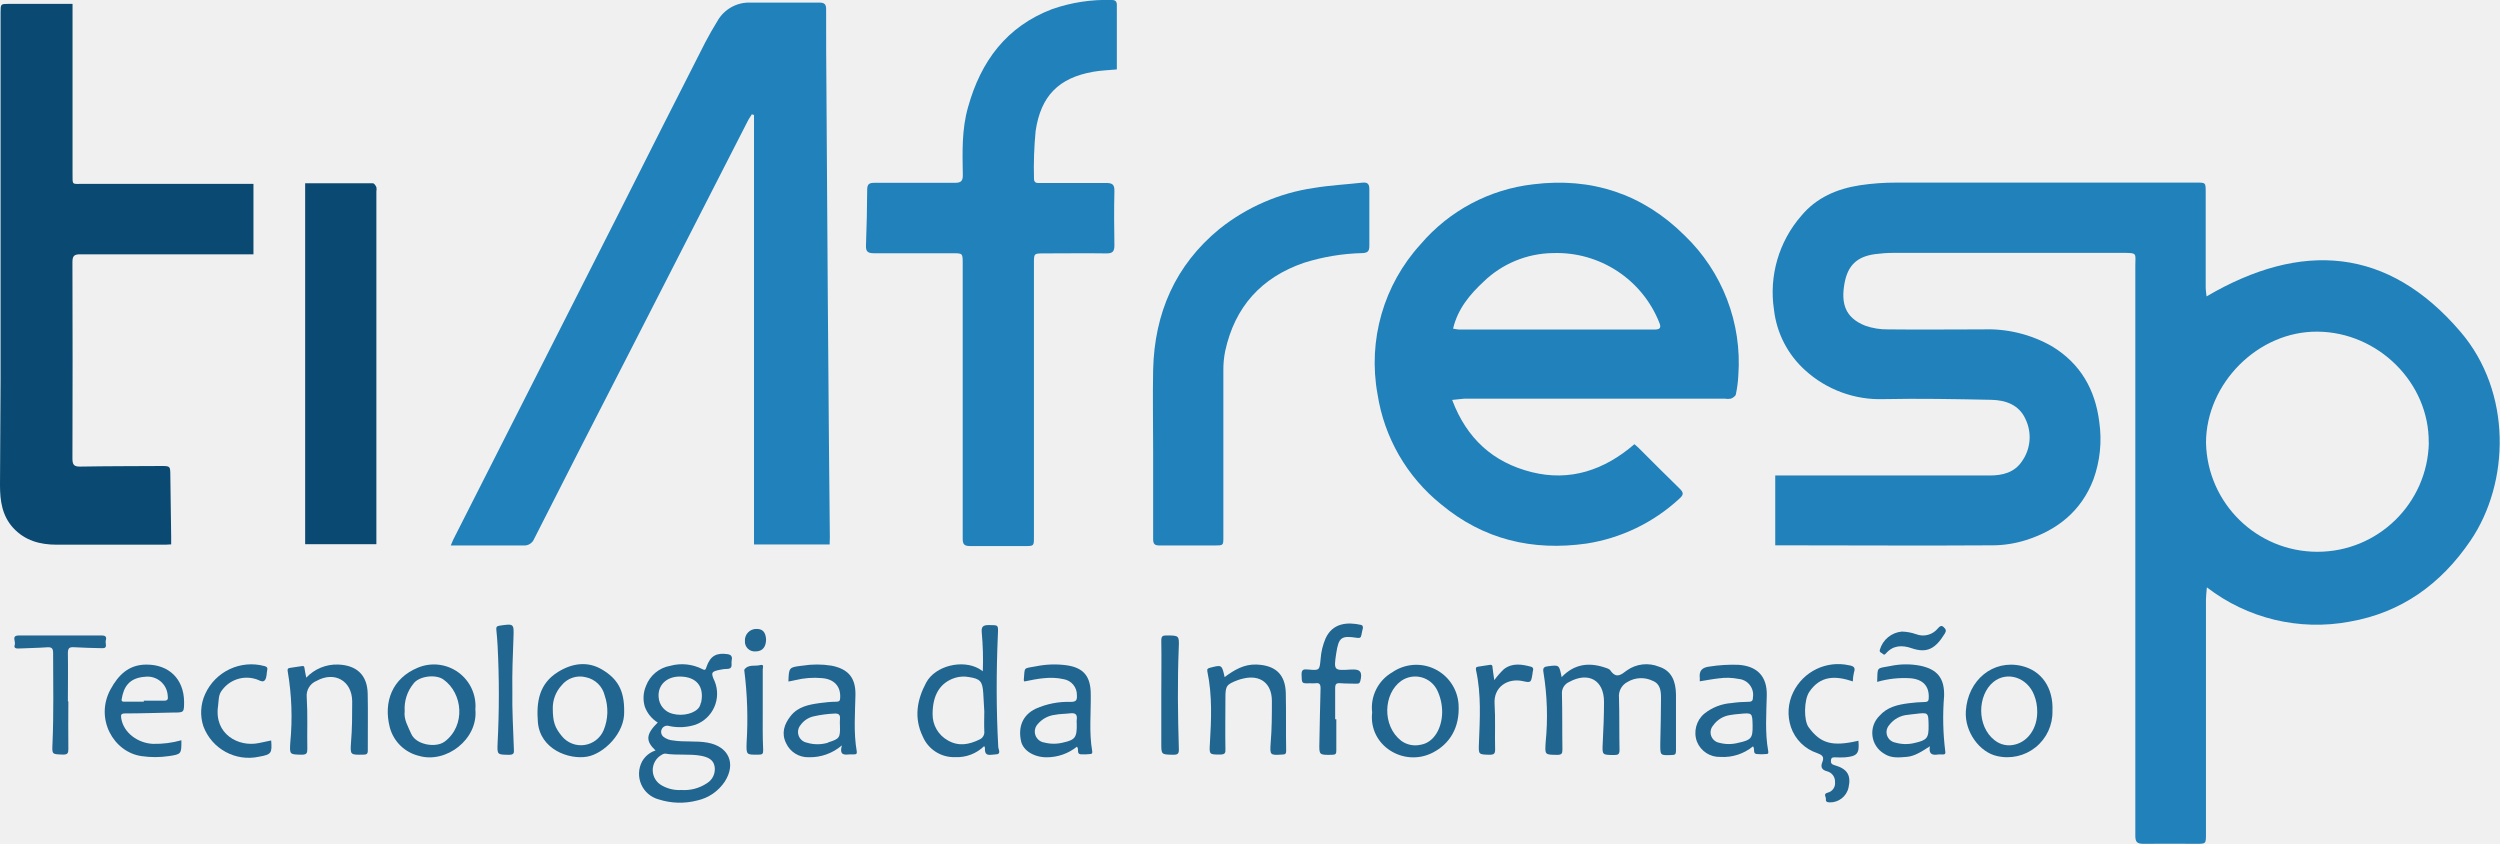
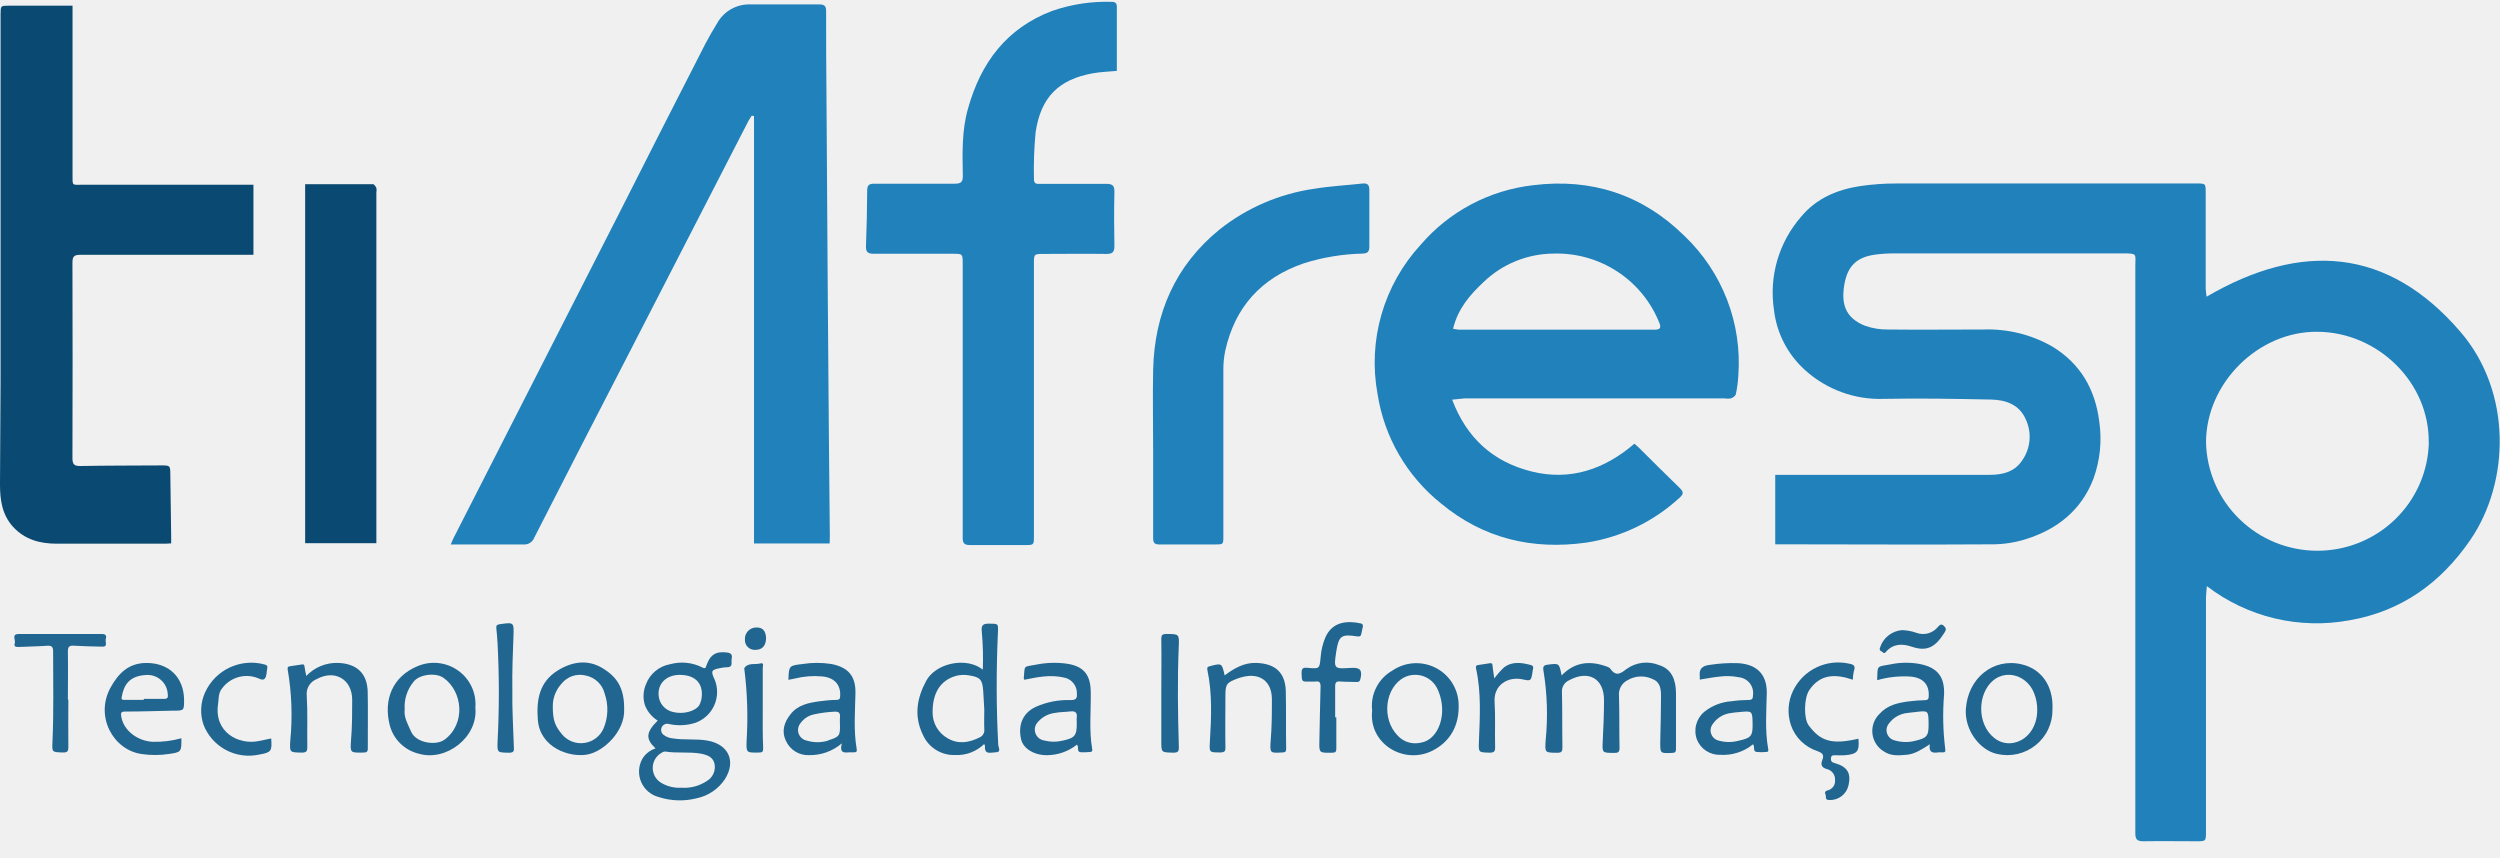
- <svg xmlns="http://www.w3.org/2000/svg" viewBox="0 0 472.47 159.47">
+ <svg xmlns="http://www.w3.org/2000/svg" width="137" height="47" viewBox="0 0 137 47" fill="none">
+   <g clip-path="url(#clip0)">
+     <path d="M120.936 32.119C120.913 32.428 120.887 32.604 120.887 32.78C120.887 37.043 120.887 41.306 120.887 45.567C120.887 46.101 120.887 46.101 120.359 46.101C119.396 46.101 118.434 46.086 117.459 46.101C117.1 46.101 117.016 45.994 117.016 45.648C117.016 35.292 117.016 24.937 117.016 14.581C117.016 13.906 117.152 13.886 116.323 13.886H103.75C103.414 13.887 103.079 13.91 102.746 13.955C101.769 14.091 101.25 14.561 101.073 15.576C100.896 16.592 101.073 17.408 102.213 17.855C102.617 17.996 103.043 18.065 103.471 18.057C105.211 18.077 106.951 18.057 108.691 18.057C110.01 18.011 111.315 18.333 112.46 18.986C114.009 19.926 114.821 21.337 115.041 23.111C115.194 24.163 115.083 25.238 114.719 26.238C114.058 27.954 112.75 28.998 111.034 29.54C110.449 29.726 109.84 29.823 109.227 29.829C105.391 29.855 101.555 29.829 97.718 29.829H97.283V26.021H97.718C101.498 26.021 105.276 26.021 109.053 26.021C109.743 26.021 110.387 25.857 110.793 25.263C111.035 24.93 111.181 24.537 111.217 24.128C111.252 23.718 111.175 23.307 110.993 22.938C110.639 22.165 109.909 21.914 109.126 21.896C107.157 21.856 105.185 21.818 103.216 21.859C101.637 21.909 100.101 21.348 98.93 20.293C97.971 19.436 97.36 18.259 97.214 16.984C97.076 16.075 97.137 15.148 97.394 14.265C97.652 13.383 98.099 12.566 98.704 11.873C99.539 10.869 100.67 10.393 101.926 10.199C102.589 10.101 103.259 10.053 103.929 10.055C109.412 10.055 114.895 10.055 120.379 10.055C120.869 10.055 120.869 10.055 120.872 10.549C120.872 12.279 120.872 14.019 120.872 15.767C120.872 15.928 120.904 16.093 120.919 16.26C126.121 13.222 130.864 13.563 134.837 18.19C137.67 21.487 137.542 26.425 135.376 29.584C133.758 31.946 131.592 33.501 128.753 33.991C127.391 34.244 125.991 34.209 124.644 33.886C123.296 33.563 122.033 32.961 120.936 32.119ZM133.094 24.239C133.132 20.968 130.319 18.207 127.005 18.181C123.749 18.143 120.892 21.002 120.89 24.239C120.924 25.826 121.583 27.338 122.724 28.448C123.865 29.559 125.398 30.181 126.995 30.181C128.591 30.181 130.124 29.559 131.266 28.448C132.407 27.338 133.065 25.826 133.1 24.239H133.094Z" fill="#2081BB" />
+     <path d="M45.464 29.783H41.32V6.366L41.198 6.334C41.137 6.435 41.068 6.53 41.016 6.623C38.827 10.874 36.64 15.128 34.454 19.384C32.714 22.747 30.986 26.113 29.269 29.48C29.223 29.593 29.142 29.688 29.038 29.752C28.933 29.817 28.811 29.846 28.689 29.837C27.381 29.837 26.079 29.837 24.702 29.837C24.763 29.699 24.798 29.595 24.847 29.5C27.857 23.596 30.868 17.692 33.88 11.786C35.457 8.663 37.047 5.537 38.65 2.408C38.852 2.024 39.073 1.639 39.311 1.254C39.491 0.935 39.756 0.671 40.078 0.493C40.399 0.314 40.764 0.227 41.132 0.242C42.384 0.242 43.637 0.242 44.901 0.242C45.191 0.242 45.275 0.34 45.272 0.62C45.272 2.128 45.272 3.637 45.29 5.149C45.313 8.82 45.337 12.494 45.362 16.17C45.382 18.863 45.403 21.555 45.426 24.247C45.44 25.961 45.456 27.676 45.475 29.393C45.467 29.523 45.464 29.627 45.464 29.783Z" fill="#2081BB" />
+     <path d="M79.578 21.902C80.376 24.011 81.82 25.309 83.928 25.837C86.036 26.364 87.923 25.727 89.564 24.316C89.66 24.397 89.741 24.461 89.811 24.533C90.559 25.271 91.299 26.021 92.055 26.748C92.29 26.973 92.247 27.094 92.023 27.29C90.609 28.59 88.837 29.441 86.935 29.734C83.983 30.149 81.292 29.517 78.969 27.59C77.098 26.093 75.857 23.954 75.49 21.593C75.222 20.142 75.296 18.648 75.706 17.229C76.115 15.811 76.849 14.505 77.85 13.416C79.418 11.587 81.625 10.418 84.026 10.148C87.216 9.755 90.014 10.667 92.308 12.928C93.336 13.909 94.134 15.103 94.644 16.426C95.154 17.749 95.365 19.168 95.26 20.581C95.242 20.925 95.196 21.268 95.123 21.605C95.103 21.697 94.961 21.793 94.853 21.833C94.74 21.853 94.624 21.853 94.511 21.833H80.254C80.051 21.847 79.851 21.879 79.578 21.902ZM79.627 18.017C79.737 18.04 79.849 18.056 79.961 18.066H90.663C90.954 18.066 91.052 17.982 90.933 17.696C90.474 16.541 89.666 15.555 88.621 14.875C87.576 14.195 86.344 13.853 85.096 13.897C83.676 13.917 82.318 14.475 81.298 15.458C80.547 16.159 79.891 16.923 79.627 18.017Z" fill="#2081BB" />
+     <path d="M3.975 0.311V0.816C3.975 3.745 3.975 6.671 3.975 9.594C3.975 10.202 3.938 10.124 4.523 10.124H13.889V13.964H13.472C10.445 13.964 7.42 13.964 4.393 13.964C4.057 13.964 3.97 14.062 3.97 14.391C3.981 17.962 3.981 21.533 3.97 25.104C3.97 25.433 4.054 25.542 4.396 25.537C5.866 25.511 7.339 25.514 8.809 25.505C9.331 25.505 9.328 25.505 9.334 26.001C9.348 27.129 9.366 28.257 9.38 29.385C9.38 29.509 9.38 29.633 9.38 29.777C9.261 29.777 9.172 29.794 9.09 29.794C7.095 29.794 5.103 29.794 3.108 29.794C2.201 29.794 1.369 29.578 0.719 28.874C0.113 28.211 0 27.394 0 26.549C0 24.648 0.032 22.747 0.032 20.846C0.032 14.154 0.032 7.461 0.032 0.767C0.035 0.314 0.035 0.314 0.484 0.311H3.964H3.975Z" fill="#0A4971" />
+     <path d="M61.203 3.885C60.742 3.928 60.313 3.94 59.895 4.015C58.022 4.35 57.039 5.319 56.752 7.243C56.669 8.105 56.639 8.972 56.662 9.839C56.662 10.113 56.859 10.075 57.028 10.075C58.219 10.075 59.414 10.075 60.609 10.075C60.948 10.075 61.078 10.15 61.07 10.514C61.046 11.503 61.052 12.495 61.07 13.485C61.07 13.822 60.954 13.918 60.626 13.915C59.492 13.897 58.356 13.915 57.219 13.915C56.659 13.915 56.659 13.915 56.659 14.454V29.385C56.659 29.866 56.659 29.869 56.158 29.869C55.163 29.869 54.166 29.869 53.168 29.869C52.846 29.869 52.753 29.777 52.756 29.457C52.756 24.457 52.756 19.457 52.756 14.457C52.756 13.906 52.756 13.906 52.2 13.906C50.764 13.906 49.326 13.906 47.891 13.906C47.56 13.906 47.441 13.817 47.456 13.476C47.496 12.464 47.514 11.457 47.523 10.436C47.523 10.148 47.627 10.067 47.908 10.067C49.381 10.067 50.854 10.067 52.324 10.067C52.655 10.067 52.768 9.977 52.762 9.64C52.742 8.397 52.698 7.148 53.052 5.933C53.748 3.444 55.157 1.543 57.66 0.597C58.71 0.233 59.819 0.065 60.931 0.101C61.119 0.101 61.203 0.178 61.203 0.369C61.2 1.543 61.203 2.697 61.203 3.885Z" fill="#2081BB" />
+     <path d="M63.192 24.648C63.192 23.186 63.163 21.723 63.192 20.261C63.265 17.174 64.407 14.552 66.828 12.579C68.323 11.392 70.108 10.621 72.001 10.347C72.871 10.202 73.77 10.156 74.654 10.058C74.944 10.026 75.043 10.133 75.04 10.424C75.04 11.451 75.04 12.475 75.04 13.502C75.04 13.791 74.953 13.883 74.669 13.897C73.579 13.922 72.499 14.1 71.459 14.425C69.116 15.227 67.669 16.828 67.141 19.234C67.07 19.582 67.036 19.937 67.04 20.293C67.04 23.325 67.04 26.356 67.04 29.385C67.04 29.835 67.04 29.835 66.576 29.837C65.567 29.837 64.546 29.837 63.552 29.837C63.262 29.837 63.192 29.751 63.192 29.48C63.195 27.876 63.192 26.264 63.192 24.648Z" fill="#2081BB" />
+     <path d="M16.722 10.093C17.984 10.093 19.21 10.093 20.437 10.093C20.504 10.093 20.588 10.217 20.625 10.303C20.642 10.382 20.642 10.464 20.625 10.543V29.768H16.722V10.093Z" fill="#0A4971" />
+     <path d="M90.916 36.446C90.628 36.33 90.316 36.287 90.008 36.322C89.7 36.358 89.406 36.47 89.153 36.648C88.84 36.885 88.573 37.115 88.248 36.648C88.184 36.556 88.022 36.515 87.897 36.475C87.042 36.204 86.262 36.305 85.577 37.014C85.444 36.342 85.444 36.348 84.858 36.417C84.635 36.443 84.528 36.481 84.583 36.763C84.789 38.021 84.829 39.3 84.702 40.568C84.658 41.255 84.65 41.243 85.331 41.252C85.572 41.252 85.621 41.188 85.621 40.963C85.603 39.954 85.621 38.944 85.595 37.937C85.583 37.801 85.615 37.664 85.685 37.546C85.755 37.428 85.86 37.335 85.986 37.28C87.042 36.703 87.897 37.173 87.9 38.358C87.9 39.103 87.868 39.847 87.831 40.591C87.799 41.266 87.787 41.255 88.46 41.26C88.677 41.26 88.75 41.217 88.75 40.986C88.729 40.037 88.75 39.088 88.721 38.139C88.702 37.964 88.737 37.788 88.821 37.633C88.906 37.478 89.035 37.353 89.193 37.274C89.401 37.151 89.636 37.081 89.878 37.072C90.119 37.062 90.36 37.113 90.576 37.219C91 37.392 91.023 37.796 91.023 38.162C91.023 38.99 91 39.821 90.982 40.649C90.982 41.292 90.968 41.286 91.62 41.26C91.791 41.26 91.844 41.214 91.844 41.038C91.844 40.005 91.844 38.973 91.844 37.94C91.829 37.251 91.612 36.665 90.916 36.446Z" fill="#216690" />
+     <path d="M20.15 37.911C20.127 36.896 19.544 36.362 18.523 36.328C18.199 36.317 17.876 36.376 17.576 36.499C17.276 36.622 17.006 36.808 16.783 37.043C16.743 36.833 16.708 36.691 16.691 36.55C16.673 36.408 16.644 36.397 16.534 36.414C16.319 36.449 16.105 36.481 15.89 36.51C15.76 36.527 15.745 36.593 15.768 36.709C15.987 37.988 16.034 39.291 15.908 40.583C15.867 41.243 15.873 41.229 16.534 41.243C16.801 41.243 16.844 41.162 16.841 40.92C16.824 39.985 16.867 39.045 16.809 38.113C16.789 37.926 16.831 37.738 16.927 37.577C17.024 37.416 17.171 37.29 17.346 37.219C18.34 36.671 19.291 37.219 19.3 38.333C19.3 39.077 19.3 39.821 19.236 40.565C19.187 41.26 19.196 41.255 19.903 41.24C20.074 41.24 20.159 41.214 20.156 41.009C20.15 39.977 20.173 38.944 20.15 37.911Z" fill="#216690" />
+     <path d="M70.462 37.868C70.43 36.85 69.882 36.365 68.85 36.328C68.177 36.305 67.643 36.616 67.11 37.011C66.959 36.334 66.959 36.336 66.318 36.501C66.193 36.532 66.132 36.561 66.164 36.711C66.44 38.018 66.379 39.339 66.301 40.657C66.266 41.234 66.275 41.234 66.863 41.234C67.133 41.234 67.168 41.145 67.153 40.908C67.136 39.985 67.153 39.059 67.153 38.133C67.153 37.496 67.211 37.41 67.826 37.179C67.927 37.142 68.031 37.112 68.136 37.089C69.061 36.87 69.69 37.352 69.699 38.292C69.699 39.062 69.699 39.83 69.632 40.6C69.586 41.278 69.598 41.275 70.273 41.234C70.421 41.234 70.485 41.197 70.482 41.032C70.462 39.983 70.485 38.924 70.462 37.868Z" fill="#216690" />
+     <path d="M99.107 39.737C98.84 39.368 98.855 38.258 99.145 37.825C99.754 36.916 100.595 36.931 101.534 37.248C101.538 37.086 101.558 36.924 101.595 36.766C101.691 36.495 101.595 36.414 101.328 36.368C100.727 36.234 100.097 36.307 99.542 36.573C98.987 36.84 98.538 37.285 98.269 37.836C97.978 38.428 97.932 39.109 98.142 39.734C98.255 40.068 98.445 40.37 98.697 40.618C98.949 40.865 99.255 41.05 99.591 41.159C99.844 41.255 99.986 41.347 99.864 41.647C99.768 41.88 99.803 42.065 100.116 42.146C100.248 42.177 100.365 42.254 100.446 42.362C100.527 42.47 100.567 42.603 100.56 42.737C100.575 42.867 100.542 42.997 100.467 43.104C100.391 43.21 100.279 43.285 100.151 43.314C99.893 43.383 100.079 43.545 100.058 43.66C100.038 43.776 100.105 43.839 100.247 43.842C100.49 43.852 100.728 43.776 100.921 43.628C101.113 43.481 101.247 43.27 101.299 43.034C101.45 42.365 101.236 42.016 100.543 41.817C100.398 41.777 100.319 41.728 100.337 41.549C100.354 41.37 100.464 41.387 100.586 41.387C100.755 41.396 100.924 41.396 101.093 41.387C101.784 41.33 101.905 41.177 101.842 40.481C100.409 40.813 99.765 40.64 99.107 39.737Z" fill="#216690" />
+     <path d="M74.576 34.164C73.848 34.006 73.031 34.049 72.639 34.909C72.488 35.262 72.397 35.639 72.37 36.022C72.312 36.645 72.314 36.657 71.682 36.599C71.427 36.573 71.32 36.599 71.326 36.887C71.34 37.363 71.326 37.363 71.787 37.349C71.883 37.355 71.98 37.355 72.077 37.349C72.3 37.314 72.367 37.392 72.367 37.62C72.335 38.604 72.326 39.59 72.303 40.574C72.285 41.269 72.283 41.26 72.996 41.249C73.19 41.249 73.237 41.191 73.231 41.004C73.231 40.427 73.231 39.876 73.231 39.31H73.167C73.167 38.733 73.167 38.18 73.167 37.617C73.167 37.383 73.237 37.329 73.457 37.346C73.747 37.369 74.037 37.363 74.327 37.372C74.425 37.372 74.504 37.372 74.541 37.242C74.678 36.726 74.541 36.564 74.031 36.602H73.996C73.103 36.662 73.086 36.645 73.222 35.736C73.358 34.828 73.512 34.744 74.356 34.871C74.512 34.894 74.579 34.871 74.605 34.715C74.631 34.559 74.66 34.459 74.689 34.329C74.681 34.245 74.681 34.187 74.576 34.164Z" fill="#216690" />
+     <path d="M5.799 35.004C5.849 34.845 5.799 34.744 5.593 34.744C4.071 34.744 2.549 34.744 1.026 34.744C0.603 34.744 0.876 35.082 0.809 35.255C0.742 35.428 0.876 35.462 1.029 35.454C1.548 35.428 2.07 35.425 2.586 35.387C2.845 35.37 2.911 35.457 2.911 35.705C2.911 37.349 2.949 38.993 2.876 40.637C2.847 41.24 2.847 41.214 3.456 41.237C3.712 41.237 3.746 41.154 3.746 40.931C3.732 40.066 3.746 39.201 3.746 38.335H3.72C3.72 37.47 3.735 36.581 3.72 35.705C3.72 35.416 3.813 35.37 4.068 35.385C4.573 35.416 5.08 35.425 5.588 35.436C5.944 35.457 5.744 35.16 5.799 35.004Z" fill="#216690" />
+     <path d="M14.185 40.608C13.078 40.839 11.723 40.13 11.95 38.589C11.993 38.301 11.95 37.975 12.184 37.704C12.39 37.434 12.672 37.233 12.995 37.128C13.318 37.022 13.665 37.017 13.991 37.112C14.165 37.15 14.385 37.331 14.507 37.19C14.629 37.049 14.603 36.806 14.646 36.613C14.672 36.492 14.617 36.449 14.504 36.414C13.867 36.24 13.189 36.298 12.591 36.577C11.993 36.856 11.515 37.339 11.242 37.937C10.987 38.491 10.953 39.119 11.146 39.697C11.37 40.294 11.804 40.789 12.367 41.093C12.929 41.397 13.584 41.488 14.208 41.35C14.867 41.231 14.916 41.165 14.861 40.467C14.629 40.51 14.409 40.562 14.185 40.608Z" fill="#216690" />
+     <path d="M83.899 36.446C83.385 36.31 82.869 36.227 82.411 36.581C82.219 36.765 82.043 36.965 81.886 37.179C81.849 36.913 81.814 36.703 81.791 36.489C81.791 36.4 81.77 36.325 81.646 36.345L81.002 36.443C80.874 36.46 80.863 36.527 80.889 36.645C81.179 37.963 81.098 39.293 81.045 40.626C81.019 41.243 81.025 41.229 81.625 41.246C81.886 41.246 81.939 41.177 81.933 40.929C81.909 40.112 81.956 39.293 81.904 38.48C81.837 37.522 82.649 37.06 83.432 37.228C83.896 37.329 83.899 37.32 83.98 36.841C83.98 36.772 84 36.7 84.015 36.631C84.021 36.611 84.022 36.59 84.02 36.57C84.017 36.549 84.01 36.529 83.999 36.512C83.988 36.495 83.973 36.48 83.956 36.468C83.939 36.457 83.919 36.449 83.899 36.446Z" fill="#216690" />
+     <path d="M64.596 35.431C64.625 34.738 64.613 34.747 63.929 34.741C63.7 34.741 63.639 34.787 63.639 35.03C63.656 36.01 63.639 36.994 63.639 37.978C63.639 38.843 63.639 39.708 63.639 40.574C63.639 41.243 63.624 41.231 64.288 41.246C64.538 41.246 64.61 41.197 64.601 40.934C64.546 39.1 64.52 37.265 64.596 35.431Z" fill="#216690" />
+     <path d="M28.077 37.767C28.06 36.778 28.103 35.82 28.138 34.859C28.167 34.089 28.161 34.095 27.381 34.208C27.222 34.231 27.184 34.283 27.199 34.433C27.231 34.721 27.251 35.01 27.268 35.298C27.36 37.071 27.36 38.847 27.268 40.62C27.242 41.252 27.251 41.237 27.889 41.249C28.144 41.249 28.179 41.165 28.161 40.96C28.127 39.873 28.057 38.806 28.077 37.767Z" fill="#216690" />
+     <path d="M41.799 38.791C41.799 38.059 41.799 37.326 41.799 36.596C41.799 36.501 41.889 36.307 41.674 36.354C41.384 36.44 41.01 36.29 40.787 36.61C40.787 36.61 40.787 36.633 40.787 36.645C40.954 37.953 40.996 39.275 40.914 40.591C40.894 41.257 40.897 41.249 41.575 41.24C41.778 41.24 41.828 41.197 41.822 40.983C41.787 40.254 41.799 39.521 41.799 38.791Z" fill="#216690" />
+     <path d="M106.203 34.349C106.064 34.524 105.872 34.651 105.655 34.709C105.438 34.767 105.208 34.754 104.999 34.672C104.748 34.585 104.485 34.537 104.219 34.531C103.942 34.556 103.679 34.664 103.464 34.84C103.249 35.017 103.093 35.254 103.016 35.52C102.978 35.667 103.091 35.673 103.155 35.728C103.219 35.783 103.257 35.829 103.344 35.728C103.735 35.275 104.231 35.258 104.762 35.439C105.611 35.728 106.069 35.457 106.574 34.64C106.67 34.484 106.641 34.407 106.51 34.285C106.38 34.164 106.287 34.254 106.203 34.349Z" fill="#216690" />
+     <path d="M41.465 34.386C41.377 34.383 41.29 34.399 41.209 34.431C41.128 34.464 41.054 34.514 40.993 34.577C40.933 34.639 40.886 34.714 40.856 34.796C40.827 34.878 40.815 34.966 40.821 35.053C40.817 35.129 40.83 35.205 40.858 35.276C40.886 35.346 40.929 35.411 40.984 35.464C41.038 35.517 41.104 35.557 41.176 35.583C41.248 35.609 41.325 35.619 41.401 35.612C41.784 35.612 41.981 35.373 41.981 34.946C41.955 34.565 41.793 34.384 41.465 34.386Z" fill="#216690" />
+     <path d="M39.879 35.762C39.261 35.673 38.931 35.852 38.719 36.446C38.678 36.559 38.673 36.68 38.487 36.576C37.944 36.301 37.318 36.237 36.73 36.397C36.431 36.449 36.15 36.578 35.917 36.772C35.683 36.965 35.505 37.215 35.399 37.499C35.246 37.855 35.224 38.253 35.335 38.624C35.467 38.983 35.716 39.288 36.043 39.489C35.393 40.127 35.367 40.493 35.924 41.012C35.609 41.113 35.345 41.328 35.184 41.615C35.083 41.807 35.026 42.02 35.019 42.236C35.012 42.453 35.054 42.669 35.142 42.868C35.23 43.066 35.362 43.242 35.528 43.383C35.694 43.524 35.89 43.625 36.101 43.68C36.783 43.899 37.515 43.919 38.209 43.738C38.829 43.602 39.372 43.23 39.722 42.703C40.349 41.722 39.931 40.796 38.786 40.588C38.151 40.47 37.507 40.568 36.872 40.464C36.693 40.45 36.521 40.386 36.376 40.279C36.311 40.234 36.263 40.166 36.242 40.09C36.221 40.013 36.227 39.931 36.26 39.858C36.294 39.782 36.354 39.722 36.431 39.689C36.507 39.656 36.593 39.652 36.672 39.679C37.153 39.783 37.654 39.758 38.122 39.605C38.347 39.521 38.554 39.393 38.729 39.229C38.905 39.065 39.045 38.867 39.143 38.648C39.24 38.429 39.293 38.193 39.297 37.954C39.302 37.714 39.258 37.476 39.169 37.254C38.937 36.76 38.965 36.703 39.516 36.602C39.622 36.579 39.73 36.567 39.838 36.567C40.192 36.567 40.059 36.296 40.093 36.129C40.128 35.961 40.128 35.8 39.879 35.762ZM36.246 41.257C36.303 41.214 36.371 41.188 36.443 41.182C37.101 41.292 37.771 41.182 38.429 41.304C38.777 41.376 39.09 41.494 39.16 41.88C39.191 42.059 39.167 42.244 39.09 42.409C39.013 42.574 38.888 42.711 38.731 42.803C38.319 43.074 37.83 43.202 37.339 43.167C36.969 43.19 36.6 43.105 36.278 42.925C36.127 42.845 36 42.726 35.911 42.581C35.822 42.436 35.773 42.27 35.77 42.1C35.766 41.93 35.809 41.763 35.892 41.614C35.976 41.466 36.098 41.343 36.246 41.257ZM38.409 38.405C38.394 38.487 38.366 38.566 38.325 38.638C38.104 38.987 37.434 39.16 36.875 39.016C36.662 38.969 36.47 38.854 36.329 38.688C36.188 38.523 36.104 38.316 36.092 38.099C36.043 37.447 36.527 36.983 37.252 36.983C38.168 36.985 38.609 37.525 38.42 38.405H38.409Z" fill="#216690" />
+     <path d="M54.685 34.675C54.708 34.158 54.717 34.179 54.18 34.176C53.861 34.176 53.771 34.268 53.8 34.586C53.865 35.286 53.884 35.991 53.858 36.694C53.768 36.636 53.713 36.593 53.655 36.559C52.736 36.036 51.251 36.394 50.755 37.311C50.26 38.229 50.065 39.218 50.57 40.257C50.718 40.599 50.966 40.89 51.283 41.09C51.6 41.289 51.97 41.389 52.345 41.376C52.637 41.389 52.929 41.343 53.202 41.239C53.475 41.135 53.724 40.976 53.934 40.773C53.963 40.842 53.98 40.862 53.977 40.882C53.937 41.387 54.305 41.231 54.557 41.226C54.893 41.226 54.711 40.955 54.705 40.825C54.592 38.78 54.595 36.734 54.685 34.675ZM53.687 40.409C53.107 40.698 52.527 40.799 51.947 40.467C51.688 40.325 51.474 40.116 51.325 39.862C51.177 39.608 51.102 39.319 51.106 39.025C51.106 37.975 51.527 37.294 52.371 37.043C52.604 36.978 52.849 36.967 53.087 37.008C53.719 37.104 53.838 37.242 53.881 37.874C53.902 38.185 53.916 38.497 53.939 38.883C53.939 39.192 53.922 39.576 53.939 39.959C53.951 40.051 53.933 40.145 53.888 40.226C53.843 40.307 53.772 40.371 53.687 40.409Z" fill="#216690" />
+     <path d="M8.02 36.331C7.046 36.331 6.481 36.907 6.057 37.681C5.187 39.267 6.211 41.105 7.762 41.321C8.252 41.392 8.749 41.392 9.238 41.321C9.94 41.217 9.946 41.211 9.94 40.456C9.433 40.597 8.909 40.663 8.383 40.652C7.583 40.617 6.779 40.075 6.643 39.261C6.608 39.056 6.643 38.993 6.863 38.993C7.733 38.993 8.626 38.961 9.508 38.944C10.088 38.944 10.088 38.944 10.088 38.338C10.068 37.109 9.253 36.325 8.02 36.331ZM8.966 38.298C8.606 38.298 8.244 38.298 7.881 38.298V38.353H6.829C6.727 38.353 6.64 38.353 6.669 38.208C6.776 37.554 7.072 37.055 7.951 36.994C8.101 36.976 8.254 36.988 8.399 37.031C8.544 37.073 8.679 37.145 8.796 37.242C8.912 37.338 9.007 37.457 9.075 37.592C9.143 37.726 9.183 37.873 9.192 38.024C9.221 38.217 9.192 38.306 8.966 38.298Z" fill="#216690" />
+     <path d="M106.536 38.053C106.568 37.078 106.171 36.582 105.211 36.388C104.675 36.288 104.124 36.295 103.59 36.408C102.819 36.553 102.897 36.429 102.868 37.274C103.457 37.104 104.071 37.037 104.683 37.075C105.374 37.13 105.722 37.502 105.695 38.133C105.695 38.292 105.658 38.367 105.475 38.37C105.184 38.376 104.894 38.398 104.605 38.436C103.999 38.514 103.422 38.638 102.987 39.132C102.846 39.272 102.738 39.443 102.673 39.63C102.608 39.818 102.586 40.019 102.61 40.216C102.634 40.413 102.703 40.603 102.812 40.77C102.92 40.937 103.065 41.077 103.237 41.179C103.631 41.448 104.06 41.396 104.492 41.361C104.924 41.327 105.333 41.058 105.756 40.784C105.681 41.226 105.898 41.281 106.212 41.231C106.295 41.224 106.38 41.224 106.464 41.231C106.591 41.231 106.623 41.179 106.6 41.053C106.475 40.057 106.454 39.052 106.536 38.053ZM104.924 40.603C104.572 40.69 104.202 40.682 103.854 40.58C103.755 40.561 103.663 40.517 103.586 40.452C103.509 40.387 103.451 40.303 103.416 40.209C103.382 40.114 103.373 40.013 103.39 39.914C103.408 39.815 103.451 39.722 103.515 39.645C103.636 39.48 103.792 39.343 103.972 39.243C104.152 39.144 104.351 39.084 104.556 39.068C104.686 39.045 104.82 39.039 104.95 39.022C105.675 38.932 105.675 38.932 105.687 39.639C105.698 40.346 105.597 40.447 104.924 40.603Z" fill="#216690" />
+     <path d="M46.879 37.989C46.899 37.055 46.487 36.567 45.562 36.388C45.038 36.305 44.503 36.305 43.979 36.388C43.234 36.478 43.234 36.472 43.205 37.254C43.347 37.225 43.463 37.208 43.579 37.179C44.06 37.06 44.558 37.023 45.052 37.069C45.725 37.124 46.081 37.531 46.041 38.148C46.041 38.304 45.983 38.353 45.826 38.356C45.536 38.356 45.223 38.387 44.927 38.428C44.324 38.511 43.733 38.618 43.324 39.137C42.967 39.587 42.813 40.075 43.074 40.608C43.182 40.846 43.358 41.045 43.58 41.183C43.802 41.321 44.06 41.39 44.321 41.382C44.985 41.397 45.631 41.167 46.133 40.735C45.98 41.312 46.299 41.243 46.583 41.226H46.8C46.919 41.226 46.974 41.191 46.948 41.053C46.771 40.029 46.858 39.01 46.879 37.989ZM45.385 40.585C45.003 40.702 44.594 40.702 44.211 40.585C44.11 40.566 44.016 40.52 43.938 40.453C43.86 40.386 43.801 40.3 43.766 40.203C43.732 40.107 43.723 40.003 43.741 39.902C43.759 39.801 43.803 39.706 43.869 39.628C44.044 39.382 44.306 39.211 44.602 39.149C44.966 39.068 45.335 39.019 45.707 39.002C45.962 38.981 46.058 39.065 46.029 39.313C46.022 39.432 46.022 39.552 46.029 39.671C46.047 40.317 46.009 40.378 45.385 40.571V40.585Z" fill="#216690" />
+     <path d="M22.907 36.495C21.492 37.072 21.005 38.361 21.359 39.746C21.459 40.126 21.66 40.472 21.942 40.746C22.224 41.021 22.576 41.215 22.959 41.306C24.441 41.739 26.21 40.404 26.05 38.774C26.082 38.387 26.013 37.998 25.851 37.645C25.688 37.292 25.437 36.986 25.121 36.758C24.806 36.529 24.436 36.385 24.049 36.339C23.661 36.293 23.268 36.346 22.907 36.495ZM24.357 40.533C23.902 40.877 22.803 40.721 22.533 40.101C22.356 39.691 22.119 39.322 22.177 38.863C22.142 38.329 22.309 37.801 22.646 37.383C22.936 36.959 23.876 36.835 24.305 37.147C25.355 37.888 25.543 39.654 24.357 40.539V40.533Z" fill="#216690" />
+     <path d="M96.819 38.015C96.846 36.988 96.309 36.411 95.265 36.342C94.736 36.323 94.206 36.355 93.682 36.437C93.27 36.483 93.102 36.668 93.148 37.06C93.153 37.121 93.153 37.182 93.148 37.242C93.514 37.184 93.853 37.118 94.198 37.081C94.557 37.031 94.922 37.041 95.277 37.112C95.395 37.123 95.51 37.157 95.615 37.213C95.719 37.269 95.811 37.345 95.885 37.438C95.958 37.531 96.012 37.638 96.043 37.752C96.073 37.866 96.08 37.985 96.063 38.102C96.063 38.278 96.022 38.358 95.822 38.358C95.508 38.36 95.196 38.383 94.885 38.428C94.342 38.465 93.823 38.666 93.398 39.005C93.18 39.187 93.024 39.432 92.951 39.707C92.879 39.981 92.894 40.271 92.995 40.536C93.098 40.789 93.276 41.004 93.506 41.152C93.736 41.3 94.006 41.374 94.279 41.364C94.927 41.403 95.565 41.197 96.066 40.787C96.187 40.94 96.037 41.171 96.257 41.206C96.437 41.226 96.619 41.226 96.799 41.206C96.927 41.206 96.909 41.119 96.895 41.027C96.718 40.032 96.796 39.022 96.819 38.015ZM95.274 40.591C94.925 40.686 94.556 40.686 94.207 40.591C94.108 40.572 94.016 40.527 93.94 40.461C93.864 40.395 93.806 40.311 93.773 40.216C93.739 40.122 93.731 40.02 93.749 39.921C93.768 39.823 93.811 39.73 93.876 39.654C93.987 39.495 94.131 39.362 94.297 39.263C94.463 39.163 94.649 39.1 94.842 39.077C94.995 39.05 95.15 39.032 95.306 39.022C96.028 38.95 96.028 38.95 96.042 39.648C96.057 40.346 95.955 40.444 95.274 40.591Z" fill="#216690" />
+     <path d="M76.299 36.749C75.919 36.966 75.612 37.289 75.416 37.679C75.219 38.068 75.142 38.506 75.194 38.938C74.988 40.755 76.934 41.929 78.502 41.136C79.419 40.672 80.01 39.795 79.929 38.494C79.901 38.087 79.766 37.696 79.537 37.358C79.308 37.02 78.993 36.749 78.624 36.572C78.255 36.394 77.846 36.317 77.437 36.348C77.029 36.38 76.636 36.518 76.299 36.749ZM77.847 40.701C77.665 40.742 77.476 40.744 77.293 40.707C77.11 40.67 76.937 40.594 76.786 40.484C75.724 39.659 75.808 37.911 76.786 37.219C76.947 37.108 77.13 37.032 77.324 36.999C77.517 36.966 77.715 36.975 77.905 37.026C78.094 37.077 78.27 37.169 78.42 37.295C78.57 37.421 78.69 37.578 78.772 37.756C78.946 38.127 79.034 38.532 79.03 38.941C79.018 39.795 78.581 40.585 77.847 40.701Z" fill="#216690" />
+     <path d="M59.773 37.96C59.773 36.997 59.408 36.498 58.428 36.365C57.889 36.294 57.341 36.312 56.807 36.417C56.047 36.564 56.172 36.417 56.102 37.181C56.102 37.202 56.123 37.222 56.137 37.251C56.845 37.104 57.555 36.962 58.28 37.124C58.491 37.157 58.681 37.266 58.817 37.429C58.952 37.593 59.022 37.8 59.014 38.012C59.031 38.272 58.964 38.361 58.683 38.364C58.018 38.34 57.356 38.469 56.749 38.739C56.05 39.077 55.775 39.723 55.958 40.519C56.074 41.018 56.659 41.384 57.358 41.384C57.96 41.385 58.544 41.182 59.014 40.807C59.153 40.934 58.97 41.197 59.228 41.223C59.397 41.231 59.565 41.226 59.733 41.208C59.843 41.208 59.872 41.154 59.852 41.044C59.675 40.023 59.788 38.99 59.773 37.96ZM59.005 39.331C58.998 39.403 58.998 39.477 59.005 39.55C59.022 40.303 58.918 40.435 58.263 40.58C57.924 40.666 57.569 40.666 57.23 40.58C57.119 40.564 57.014 40.518 56.927 40.447C56.841 40.376 56.776 40.282 56.739 40.176C56.703 40.07 56.698 39.956 56.723 39.847C56.748 39.738 56.803 39.638 56.883 39.558C57.121 39.284 57.454 39.109 57.816 39.068C58.086 39.013 58.367 39.022 58.643 38.987C58.918 38.953 59.048 39.042 59.005 39.331Z" fill="#216690" />
+     <path d="M32.981 36.593C32.198 36.135 31.357 36.253 30.58 36.732C29.542 37.372 29.388 38.361 29.475 39.458C29.591 40.949 31.169 41.523 32.175 41.35C33.094 41.188 34.251 40.063 34.204 38.875C34.216 37.73 33.839 37.098 32.981 36.593ZM33.079 39.907C32.989 40.121 32.845 40.307 32.66 40.448C32.476 40.59 32.258 40.681 32.028 40.714C31.798 40.747 31.563 40.72 31.346 40.636C31.13 40.551 30.938 40.413 30.791 40.233C30.406 39.766 30.296 39.46 30.293 38.733C30.283 38.264 30.456 37.81 30.774 37.464C30.929 37.27 31.137 37.125 31.373 37.046C31.61 36.967 31.864 36.958 32.105 37.02C32.354 37.071 32.584 37.192 32.767 37.368C32.95 37.544 33.078 37.769 33.137 38.015C33.351 38.632 33.33 39.305 33.079 39.907Z" fill="#216690" />
+     <path d="M110.781 36.403C109.21 36.039 107.835 37.176 107.728 38.866C107.656 40 108.485 41.107 109.433 41.315C109.8 41.401 110.182 41.403 110.55 41.32C110.918 41.236 111.262 41.071 111.556 40.835C111.849 40.599 112.085 40.3 112.244 39.959C112.403 39.619 112.482 39.247 112.475 38.872C112.536 37.6 111.88 36.657 110.781 36.403ZM110.433 40.686C110.24 40.739 110.038 40.746 109.842 40.706C109.646 40.666 109.462 40.58 109.305 40.456C108.317 39.694 108.357 38.004 109.233 37.282C109.978 36.674 111.089 37.02 111.469 37.986C111.589 38.287 111.647 38.609 111.64 38.932C111.637 39.795 111.147 40.507 110.433 40.686Z" fill="#216690" />
+   </g>
  <defs>
-     <style>.cls-1{fill:#2081bb;}.cls-2{fill:#0a4971;}.cls-3{fill:#216690;}</style>
+     <clipPath id="clip0">
+       <rect width="137" height="46" fill="white" transform="translate(0 0.100586)" />
+     </clipPath>
  </defs>
-   <g id="Layer_2" data-name="Layer 2">
-     <g id="Layer_1-2" data-name="Layer 1">
-       <path class="cls-1" d="M417.07,111c-.08,1.07-.17,1.68-.17,2.29q0,22.17,0,44.33c0,1.85,0,1.85-1.82,1.85-3.32,0-6.64-.05-10,0-1.24,0-1.53-.37-1.53-1.57q0-53.85,0-107.7c0-2.34.47-2.41-2.39-2.41H357.8a26.7,26.7,0,0,0-3.46.24c-3.37.47-5.16,2.1-5.77,5.62s0,6.35,3.93,7.9a12.39,12.39,0,0,0,4.34.7c6,.07,12,0,18,0a24.41,24.41,0,0,1,13,3.22c5.34,3.26,8.14,8.15,8.9,14.3a22.41,22.41,0,0,1-1.11,10.84c-2.28,5.95-6.79,9.57-12.71,11.45a21.21,21.21,0,0,1-6.23,1c-13.23.09-26.46,0-39.69,0h-1.5V89.86H337q19.55,0,39.09,0c2.38,0,4.6-.57,6-2.63a7.86,7.86,0,0,0,.69-8.06c-1.22-2.68-3.74-3.55-6.44-3.61-6.79-.14-13.59-.27-20.38-.13A21,21,0,0,1,341.18,70a18.18,18.18,0,0,1-5.92-11.47,22,22,0,0,1,5.14-17.72c2.88-3.48,6.78-5.13,11.11-5.8a45.71,45.71,0,0,1,6.91-.5q28.36,0,56.73,0c1.69,0,1.69,0,1.7,1.71q0,9,0,18.09c0,.56.11,1.13.16,1.71,17.94-10.53,34.3-9.35,48,6.69,9.77,11.43,9.33,28.55,1.86,39.5-5.58,8.19-13.05,13.58-22.84,15.28A33.93,33.93,0,0,1,417.07,111ZM459,83.68c.13-11.34-9.57-20.91-21-21-11.23-.13-21.08,9.78-21.09,21a21.06,21.06,0,0,0,42.11,0Z" />
-       <path class="cls-1" d="M156.79,102.9H142.5V21.72l-.42-.11c-.21.35-.45.68-.63,1q-11.32,22.11-22.63,44.24-9,17.49-17.88,35a2,2,0,0,1-2,1.24c-4.51,0-9,0-13.75,0,.21-.48.33-.84.5-1.17q15.57-30.7,31.15-61.41Q125,24.27,133.29,8,134.34,6,135.57,4A6.88,6.88,0,0,1,141.85.49c4.32,0,8.64,0,13,0,1,0,1.29.34,1.28,1.31,0,5.23,0,10.46.06,15.7q.12,19.09.25,38.21.1,14,.22,28,.07,8.91.17,17.84C156.8,102,156.79,102.36,156.79,102.9Z" />
-       <path class="cls-1" d="M274.44,75.58c2.75,7.31,7.73,11.81,15,13.64s13.78-.38,19.44-5.27c.33.28.61.5.85.75,2.58,2.56,5.13,5.16,7.74,7.68.81.78.66,1.2-.11,1.88a33.4,33.4,0,0,1-17.55,8.47c-10.18,1.44-19.46-.75-27.47-7.43a33.2,33.2,0,0,1-12-20.79,33.17,33.17,0,0,1,8.14-28.35,32.86,32.86,0,0,1,21.3-11.33c11-1.36,20.65,1.8,28.56,9.64A33.34,33.34,0,0,1,328.52,71a22.42,22.42,0,0,1-.47,3.55c-.07.32-.56.65-.93.79a3.31,3.31,0,0,1-1.18,0H276.77C276.07,75.39,275.38,75.5,274.44,75.58Zm.17-13.47a8.9,8.9,0,0,0,1.15.17h36.91c1,0,1.34-.29.93-1.28a20.85,20.85,0,0,0-20.13-13.17,19.21,19.21,0,0,0-13.1,5.41C277.78,55.67,275.52,58.32,274.61,62.11Z" />
-       <path class="cls-2" d="M13.71.73V2.48q0,15.23,0,30.43c0,2.11-.13,1.84,1.89,1.84H47.9V48.06H46.46c-10.44,0-20.87,0-31.31,0-1.16,0-1.46.34-1.46,1.48q.06,18.57,0,37.14c0,1.14.29,1.52,1.47,1.5,5.07-.09,10.15-.08,15.22-.11,1.8,0,1.79,0,1.81,1.72.05,3.91.11,7.82.16,11.73,0,.43,0,.86,0,1.36-.41,0-.72.06-1,.06-6.88,0-13.75,0-20.63,0-3.13,0-6-.75-8.24-3.19C.39,97.45,0,94.62,0,91.69,0,85.1.11,78.51.11,71.92q0-34.8,0-69.61C.12.74.12.74,1.67.73h12Z" />
-       <path class="cls-1" d="M211.07,13.12c-1.59.15-3.07.19-4.51.45-6.46,1.16-9.85,4.52-10.84,11.19a73.94,73.94,0,0,0-.31,9c0,.95.68.82,1.26.82,4.11,0,8.23,0,12.35,0,1.17,0,1.62.26,1.59,1.52-.08,3.43-.06,6.87,0,10.3,0,1.17-.4,1.5-1.53,1.49-3.91-.06-7.83,0-11.75,0-1.93,0-1.93,0-1.93,1.87v51.76c0,1.67,0,1.68-1.73,1.68-3.43,0-6.87,0-10.31,0-1.11,0-1.43-.32-1.42-1.43q0-26,0-52c0-1.91,0-1.91-1.92-1.91-4.95,0-9.91,0-14.86,0-1.14,0-1.55-.31-1.5-1.49.14-3.51.2-7,.23-10.54,0-1,.36-1.28,1.33-1.28,5.08,0,10.16,0,15.23,0,1.14,0,1.53-.31,1.51-1.48-.07-4.31-.22-8.64,1-12.85,2.4-8.63,7.26-15.22,15.89-18.5A31.2,31.2,0,0,1,210.13,0c.65,0,.94.27.94.93C211.06,5,211.07,9,211.07,13.12Z" />
-       <path class="cls-1" d="M217.93,85.1c0-5.07-.1-10.14,0-15.21.25-10.7,4.19-19.79,12.54-26.63a37.19,37.19,0,0,1,17.84-7.74c3-.5,6.1-.66,9.15-1,1-.11,1.34.26,1.33,1.27,0,3.56,0,7.11,0,10.67,0,1-.3,1.32-1.28,1.37a40,40,0,0,0-11.07,1.83c-8.08,2.78-13.07,8.33-14.89,16.67A17.47,17.47,0,0,0,231.2,70q0,15.77,0,31.52c0,1.56,0,1.56-1.6,1.57-3.48,0-7,0-10.43,0-1,0-1.24-.3-1.24-1.24C217.94,96.29,217.93,90.7,217.93,85.1Z" />
-       <path class="cls-2" d="M57.67,34.64c4.35,0,8.58,0,12.81,0,.23,0,.52.43.65.73a2.08,2.08,0,0,1,0,.83v66.65H57.67Z" />
-       <path class="cls-3" d="M313.54,126a6.37,6.37,0,0,0-6.08.7c-1.08.82-2,1.62-3.12,0-.22-.32-.78-.46-1.21-.6-2.95-.94-5.64-.59-8,1.87-.46-2.33-.46-2.31-2.48-2.07-.77.09-1.14.22-.95,1.2a50.65,50.65,0,0,1,.41,13.19c-.15,2.38-.18,2.34,2.17,2.37.83,0,1-.22,1-1-.06-3.5,0-7-.09-10.49a2.28,2.28,0,0,1,1.35-2.28c3.64-2,6.59-.37,6.6,3.74,0,2.58-.11,5.16-.24,7.74-.11,2.34-.15,2.3,2.17,2.32.75,0,1-.15,1-.95-.07-3.29,0-6.58-.1-9.87a3,3,0,0,1,1.63-3,5,5,0,0,1,4.77-.19c1.46.6,1.54,2,1.54,3.27,0,2.87-.08,5.75-.14,8.62,0,2.23-.05,2.21,2.2,2.12.59,0,.77-.16.77-.77,0-3.58,0-7.16,0-10.74C316.69,128.79,315.94,126.76,313.54,126Z" />
-       <path class="cls-3" d="M69.49,131.08c-.08-3.52-2.09-5.37-5.61-5.49a7.88,7.88,0,0,0-6,2.48c-.14-.73-.26-1.22-.32-1.71s-.16-.53-.54-.47q-1.11.18-2.22.33c-.45.06-.5.29-.42.69a50.78,50.78,0,0,1,.48,13.43c-.14,2.29-.12,2.24,2.16,2.29.92,0,1.07-.28,1.06-1.12-.06-3.24.09-6.5-.11-9.73a3,3,0,0,1,1.85-3.1c3.43-1.9,6.71,0,6.74,3.86,0,2.58,0,5.16-.22,7.74-.17,2.41-.14,2.39,2.3,2.34.59,0,.88-.09.87-.8C69.49,138.24,69.57,134.66,69.49,131.08Z" />
-       <path class="cls-3" d="M243,130.93c-.11-3.53-2-5.21-5.56-5.34-2.32-.08-4.16,1-6,2.37-.52-2.35-.52-2.34-2.73-1.77-.43.11-.64.21-.53.73.95,4.53.74,9.11.47,13.68-.12,2-.09,2,1.94,2,.93,0,1.05-.31,1-1.13-.06-3.2,0-6.41,0-9.62,0-2.21.2-2.51,2.32-3.31a8.15,8.15,0,0,1,1.07-.31c3.19-.76,5.36.91,5.39,4.17,0,2.67,0,5.33-.23,8-.16,2.35-.12,2.34,2.21,2.2.51,0,.73-.13.72-.7C243,138.26,243.08,134.59,243,130.93Z" />
-       <path class="cls-3" d="M341.79,137.41c-.92-1.28-.87-5.13.13-6.63,2.1-3.15,5-3.1,8.24-2a8.18,8.18,0,0,1,.21-1.67c.33-.94,0-1.22-.92-1.38a9.44,9.44,0,0,0-10.55,5.09,8.71,8.71,0,0,0-.44,6.58,7.84,7.84,0,0,0,5,4.94c.87.33,1.36.65.94,1.69-.33.81-.21,1.45.87,1.73a2,2,0,0,1,1.53,2.05,1.83,1.83,0,0,1-1.41,2c-.89.24-.25.8-.32,1.2s.16.62.65.63a3.57,3.57,0,0,0,3.63-2.8c.52-2.32-.22-3.53-2.61-4.22-.5-.14-.77-.31-.71-.93s.44-.56.86-.56a17,17,0,0,0,1.75,0c2.38-.2,2.8-.73,2.58-3.14C346.28,141.14,344.06,140.54,341.79,137.41Z" />
-       <path class="cls-3" d="M257.19,118.09c-2.51-.55-5.33-.4-6.68,2.58a12,12,0,0,0-.93,3.86c-.2,2.16-.19,2.2-2.37,2-.88-.09-1.25,0-1.23,1,.05,1.65,0,1.65,1.59,1.6a8.23,8.23,0,0,0,1,0c.77-.12,1,.15,1,.94-.11,3.41-.14,6.83-.22,10.24-.06,2.41-.07,2.38,2.39,2.34.67,0,.83-.2.81-.85,0-2,0-3.91,0-5.87h-.22c0-2,0-3.92,0-5.87,0-.81.24-1,1-.94,1,.08,2,.06,3,.09.34,0,.61,0,.74-.45.47-1.79,0-2.35-1.76-2.22h-.12c-3.08.21-3.14.15-2.67-3s1-3.44,3.91-3c.54.08.77,0,.86-.54s.19-.89.29-1.34C257.55,118.37,257.55,118.17,257.19,118.09Z" />
-       <path class="cls-3" d="M20,121c.17-.55,0-.9-.71-.9-5.25,0-10.5,0-15.75,0-1.46,0-.52,1.17-.75,1.77s.23.72.76.69c1.79-.09,3.59-.1,5.37-.23.89-.06,1.12.24,1.12,1.1,0,5.7.13,11.4-.12,17.1-.1,2.09-.1,2,2,2.08.88,0,1-.29,1-1.06-.05-3,0-6,0-9h-.09c0-3,.05-6.08,0-9.12,0-1,.32-1.16,1.2-1.11,1.74.11,3.49.14,5.24.18C20.5,122.57,19.81,121.54,20,121Z" />
-       <path class="cls-3" d="M48.92,140.43c-3.82.8-8.49-1.66-7.71-7,.15-1,0-2.13.81-3.07a5.77,5.77,0,0,1,6.23-2.05c.6.13,1.36.76,1.78.27s.33-1.33.48-2c.09-.42-.1-.57-.49-.69a9.57,9.57,0,0,0-11.25,5.28,8.33,8.33,0,0,0-.33,6.1A9.15,9.15,0,0,0,49,143c2.27-.41,2.44-.64,2.25-3.06C50.45,140.09,49.69,140.27,48.92,140.43Z" />
-       <path class="cls-3" d="M289.34,126c-1.77-.47-3.55-.76-5.13.47a15.47,15.47,0,0,0-1.81,2.07c-.13-.92-.25-1.65-.33-2.39,0-.31-.07-.57-.5-.5l-2.22.34c-.44.06-.48.29-.39.7,1,4.57.72,9.18.54,13.8-.09,2.14-.07,2.09,2,2.15.9,0,1.08-.24,1.06-1.1-.08-2.83.08-5.67-.1-8.49-.23-3.32,2.57-4.92,5.27-4.34,1.6.35,1.61.32,1.89-1.34,0-.24.07-.49.12-.73A.5.5,0,0,0,289.34,126Z" />
-       <path class="cls-3" d="M222.77,122.48c.1-2.4.06-2.37-2.3-2.39-.79,0-1,.16-1,1,.06,3.4,0,6.81,0,10.22h0c0,3,0,6,0,9,0,2.32-.05,2.28,2.24,2.33.86,0,1.11-.17,1.08-1.08C222.6,135.2,222.51,128.84,222.77,122.48Z" />
-       <path class="cls-3" d="M96.83,130.58c-.06-3.43.09-6.75.21-10.08.1-2.67.08-2.65-2.61-2.26-.55.08-.68.26-.63.78.11,1,.18,2,.24,3a180.23,180.23,0,0,1,0,18.45c-.09,2.19-.06,2.14,2.14,2.18.88,0,1-.29.94-1C97,137.88,96.76,134.18,96.83,130.58Z" />
-       <path class="cls-3" d="M144.15,134.13h0c0-2.54,0-5.08,0-7.61,0-.33.31-1-.43-.84-1,.3-2.29-.22-3.06.89,0,0,0,.08,0,.12a72.73,72.73,0,0,1,.44,13.68c-.07,2.31-.06,2.28,2.28,2.25.7,0,.87-.15.85-.89C144.11,139.2,144.15,136.66,144.15,134.13Z" />
-       <path class="cls-3" d="M366.26,118.73a3.6,3.6,0,0,1-4.15,1.12,8.76,8.76,0,0,0-2.69-.49,4.77,4.77,0,0,0-4.15,3.43c-.13.51.26.53.48.72s.35.35.65,0c1.35-1.57,3.06-1.63,4.89-1,2.93,1,4.51.06,6.25-2.77.33-.54.23-.81-.22-1.23S366.55,118.4,366.26,118.73Z" />
-       <path class="cls-3" d="M143,118.86a2.15,2.15,0,0,0-2.22,2.31,1.85,1.85,0,0,0,2,1.94c1.32,0,2-.83,2-2.31C144.69,119.48,144.13,118.85,143,118.86Z" />
-       <path class="cls-3" d="M137.53,123.63c-2.13-.31-3.27.31-4,2.37-.14.39-.16.81-.8.45a8.44,8.44,0,0,0-6.06-.62,6,6,0,0,0-4.59,3.82,5.75,5.75,0,0,0-.22,3.9,5.9,5.9,0,0,0,2.44,3c-2.24,2.21-2.33,3.48-.41,5.28a4.49,4.49,0,0,0-2.55,2.09,5,5,0,0,0,3.16,7.16,13,13,0,0,0,7.27.2,8.43,8.43,0,0,0,5.22-3.59c2.16-3.4.72-6.61-3.23-7.33-2.19-.41-4.41-.07-6.6-.43a3.3,3.3,0,0,1-1.71-.64,1.19,1.19,0,0,1-.4-1.46,1.14,1.14,0,0,1,1.42-.62,9.53,9.53,0,0,0,5-.26,6.23,6.23,0,0,0,3.61-8.15c-.8-1.71-.7-1.91,1.2-2.26a5.17,5.17,0,0,1,1.11-.12c1.22,0,.76-.94.88-1.52S138.39,123.76,137.53,123.63ZM125,142.68a1.28,1.28,0,0,1,.68-.26c2.27.38,4.58,0,6.85.42,1.2.25,2.28.66,2.52,2a3.1,3.1,0,0,1-1.48,3.2,7.72,7.72,0,0,1-4.8,1.26,6.63,6.63,0,0,1-3.66-.84A3.31,3.31,0,0,1,125,142.68Zm7.46-9.89a2.53,2.53,0,0,1-.29.81c-.76,1.21-3.07,1.81-5,1.31a3.46,3.46,0,0,1-2.7-3.18c-.17-2.26,1.5-3.87,4-3.87C131.63,127.87,133.15,129.74,132.5,132.79Z" />
-       <path class="cls-3" d="M188.59,119.86c.08-1.79.11-1.72-1.74-1.73-1.1,0-1.41.32-1.31,1.42a56.82,56.82,0,0,1,.2,7.31c-.31-.2-.5-.35-.7-.47-3.17-1.81-8.29-.57-10,2.61s-2.38,6.61-.64,10.21a6.41,6.41,0,0,0,6.12,3.88A7.35,7.35,0,0,0,186,141c.1.24.16.31.15.38-.14,1.75,1.13,1.21,2,1.19,1.16,0,.53-.94.51-1.39C188.27,134.09,188.28,127,188.59,119.86Zm-3.44,19.88c-2,1-4,1.35-6,.2a5.6,5.6,0,0,1-2.9-5c0-3.64,1.45-6,4.36-6.87a5.58,5.58,0,0,1,2.47-.12c2.18.33,2.59.81,2.74,3,.07,1.08.12,2.16.2,3.5,0,1.07-.06,2.4,0,3.73A1.5,1.5,0,0,1,185.15,139.74Z" />
-       <path class="cls-3" d="M27.66,125.6c-3.36,0-5.31,2-6.77,4.68-3,5.5.53,11.87,5.88,12.62a17.72,17.72,0,0,0,5.09,0c2.42-.36,2.44-.38,2.42-3a18.37,18.37,0,0,1-5.37.68c-2.76-.12-5.53-2-6-4.82-.12-.71,0-.93.76-.93,3,0,6.08-.11,9.12-.17,2,0,2,0,2-2.1C34.72,128.3,31.91,125.58,27.66,125.6Zm3.26,6.82c-1.24,0-2.49,0-3.74,0v.19H23.55c-.35,0-.65,0-.55-.5.37-2.27,1.39-4,4.42-4.21a3.82,3.82,0,0,1,4.28,3.57C31.8,132.14,31.7,132.45,30.92,132.42Z" />
-       <path class="cls-3" d="M367.41,131.57c.11-3.38-1.26-5.1-4.57-5.77a14.21,14.21,0,0,0-5.59.07c-2.66.5-2.39.07-2.49,3a18.38,18.38,0,0,1,6.26-.69c2.38.19,3.58,1.48,3.49,3.67,0,.55-.13.81-.76.82a27.17,27.17,0,0,0-3,.23c-2.09.27-4.08.7-5.58,2.41a4.54,4.54,0,0,0,.86,7.1c1.36.93,2.84.75,4.33.63s2.9-1.05,4.36-2c-.26,1.53.49,1.72,1.57,1.55a5,5,0,0,1,.87,0c.44,0,.55-.18.47-.62A50.43,50.43,0,0,1,367.41,131.57Zm-5.56,8.84a7,7,0,0,1-3.69-.08,2,2,0,0,1-1.17-3.24,4.92,4.92,0,0,1,3.59-2c.45-.08.91-.1,1.36-.16,2.5-.31,2.5-.31,2.54,2.14S364.17,139.87,361.85,140.41Z" />
-       <path class="cls-3" d="M161.67,131.35c.07-3.24-1.35-4.93-4.54-5.55a17.24,17.24,0,0,0-5.46,0c-2.57.31-2.57.29-2.67,3,.49-.1.89-.16,1.29-.26a15.25,15.25,0,0,1,5.08-.38c2.32.19,3.55,1.6,3.41,3.74,0,.54-.2.71-.74.72-1,0-2.08.11-3.1.25-2.08.29-4.12.66-5.53,2.46-1.23,1.56-1.76,3.25-.86,5.1a4.56,4.56,0,0,0,4.3,2.68,9.22,9.22,0,0,0,6.25-2.24c-.53,2,.57,1.76,1.55,1.7l.75,0c.41,0,.6-.12.51-.6C161.3,138.42,161.6,134.89,161.67,131.35Zm-5.15,9a6.9,6.9,0,0,1-4.05,0,2.05,2.05,0,0,1-1.18-3.32,4.14,4.14,0,0,1,2.53-1.66,22.22,22.22,0,0,1,3.81-.51c.88-.07,1.21.22,1.11,1.08a10.26,10.26,0,0,0,0,1.24C158.8,139.42,158.67,139.63,156.52,140.3Z" />
-       <path class="cls-3" d="M79,126.17c-4.88,2-6.56,6.47-5.34,11.27a7.52,7.52,0,0,0,5.52,5.41c5.11,1.5,11.21-3.13,10.66-8.78A7.86,7.86,0,0,0,79,126.17Zm5,14c-1.57,1.19-5.36.65-6.29-1.5-.61-1.42-1.43-2.7-1.23-4.29a7.43,7.43,0,0,1,1.62-5.13c1-1.47,4.24-1.9,5.72-.82C87.44,131,88.09,137.12,84,140.19Z" />
-       <path class="cls-3" d="M333.9,131.44c.09-3.56-1.76-5.56-5.36-5.8a28.56,28.56,0,0,0-5.46.33c-1.42.16-2,.8-1.84,2.16a4.79,4.79,0,0,1,0,.63c1.26-.2,2.43-.43,3.62-.56a11.08,11.08,0,0,1,3.72.11,3,3,0,0,1,2.71,3.43c0,.61-.14.89-.83.89a23.4,23.4,0,0,0-3.23.24,9.24,9.24,0,0,0-5.13,2,4.75,4.75,0,0,0-1.39,5.31,4.6,4.6,0,0,0,4.43,2.87,8.85,8.85,0,0,0,6.16-2c.42.53-.1,1.33.66,1.45a8.37,8.37,0,0,0,1.87,0c.44,0,.38-.3.33-.62C333.55,138.43,333.82,134.93,333.9,131.44Zm-5.33,8.93a7,7,0,0,1-3.68,0,2,2,0,0,1-1.14-3.25,4.75,4.75,0,0,1,3.33-2,14.54,14.54,0,0,1,1.6-.19c2.49-.25,2.49-.25,2.54,2.17S330.92,139.86,328.57,140.37Z" />
-       <path class="cls-3" d="M263.13,127.05a7.71,7.71,0,0,0-3.81,7.59c-.71,6.3,6,10.37,11.41,7.62,3.16-1.61,5.2-4.65,4.92-9.16A8,8,0,0,0,263.13,127.05Zm5.34,13.7a4.51,4.51,0,0,1-3.66-.75c-3.66-2.86-3.37-8.92,0-11.32a4.63,4.63,0,0,1,6.85,1.86,9.51,9.51,0,0,1,.89,4.11C272.51,137.61,271,140.35,268.47,140.75Z" />
-       <path class="cls-3" d="M206.14,131.25c0-3.34-1.26-5.07-4.64-5.53a17.19,17.19,0,0,0-5.59.18c-2.62.51-2.19,0-2.43,2.65,0,.07.07.14.12.24,2.44-.51,4.89-1,7.39-.44a3,3,0,0,1,2.53,3.08c.06.9-.17,1.21-1.14,1.22a15,15,0,0,0-6.67,1.3c-2.41,1.17-3.36,3.41-2.73,6.17.4,1.73,2.42,3,4.83,3a9.11,9.11,0,0,0,5.71-2c.48.44-.15,1.35.74,1.44a11.28,11.28,0,0,0,1.74-.05c.38,0,.48-.19.41-.57C205.8,138.4,206.19,134.82,206.14,131.25ZM203.49,136a3.76,3.76,0,0,0,0,.76c.06,2.61-.3,3.07-2.56,3.57a7.15,7.15,0,0,1-3.56,0,2.09,2.09,0,0,1-1.2-3.54,5,5,0,0,1,3.22-1.7c.93-.19,1.9-.16,2.85-.28S203.64,135,203.49,136Z" />
-       <path class="cls-3" d="M113.74,126.51c-2.7-1.59-5.6-1.18-8.28.48-3.58,2.22-4.11,5.65-3.81,9.45.4,5.17,5.84,7.16,9.31,6.56,3.17-.56,7.16-4.46,7-8.58C118,130.45,116.7,128.26,113.74,126.51Zm.34,11.49a4.65,4.65,0,0,1-7.89,1.13c-1.33-1.62-1.71-2.68-1.72-5.2a6.32,6.32,0,0,1,1.66-4.4,4.44,4.44,0,0,1,4.59-1.54,4.62,4.62,0,0,1,3.56,3.45A9.27,9.27,0,0,1,114.08,138Z" />
-       <path class="cls-3" d="M382.05,125.85c-5.42-1.26-10.16,2.68-10.53,8.54-.25,3.93,2.61,7.77,5.88,8.49a8.53,8.53,0,0,0,10.49-8.47C388.1,130,385.84,126.73,382.05,125.85Zm-1.2,14.85a4.37,4.37,0,0,1-3.89-.8c-3.41-2.64-3.27-8.5-.25-11,2.57-2.11,6.4-.91,7.71,2.44a8.36,8.36,0,0,1,.59,3.28C385,137.61,383.31,140.08,380.85,140.7Z" />
-     </g>
-   </g>
</svg>
